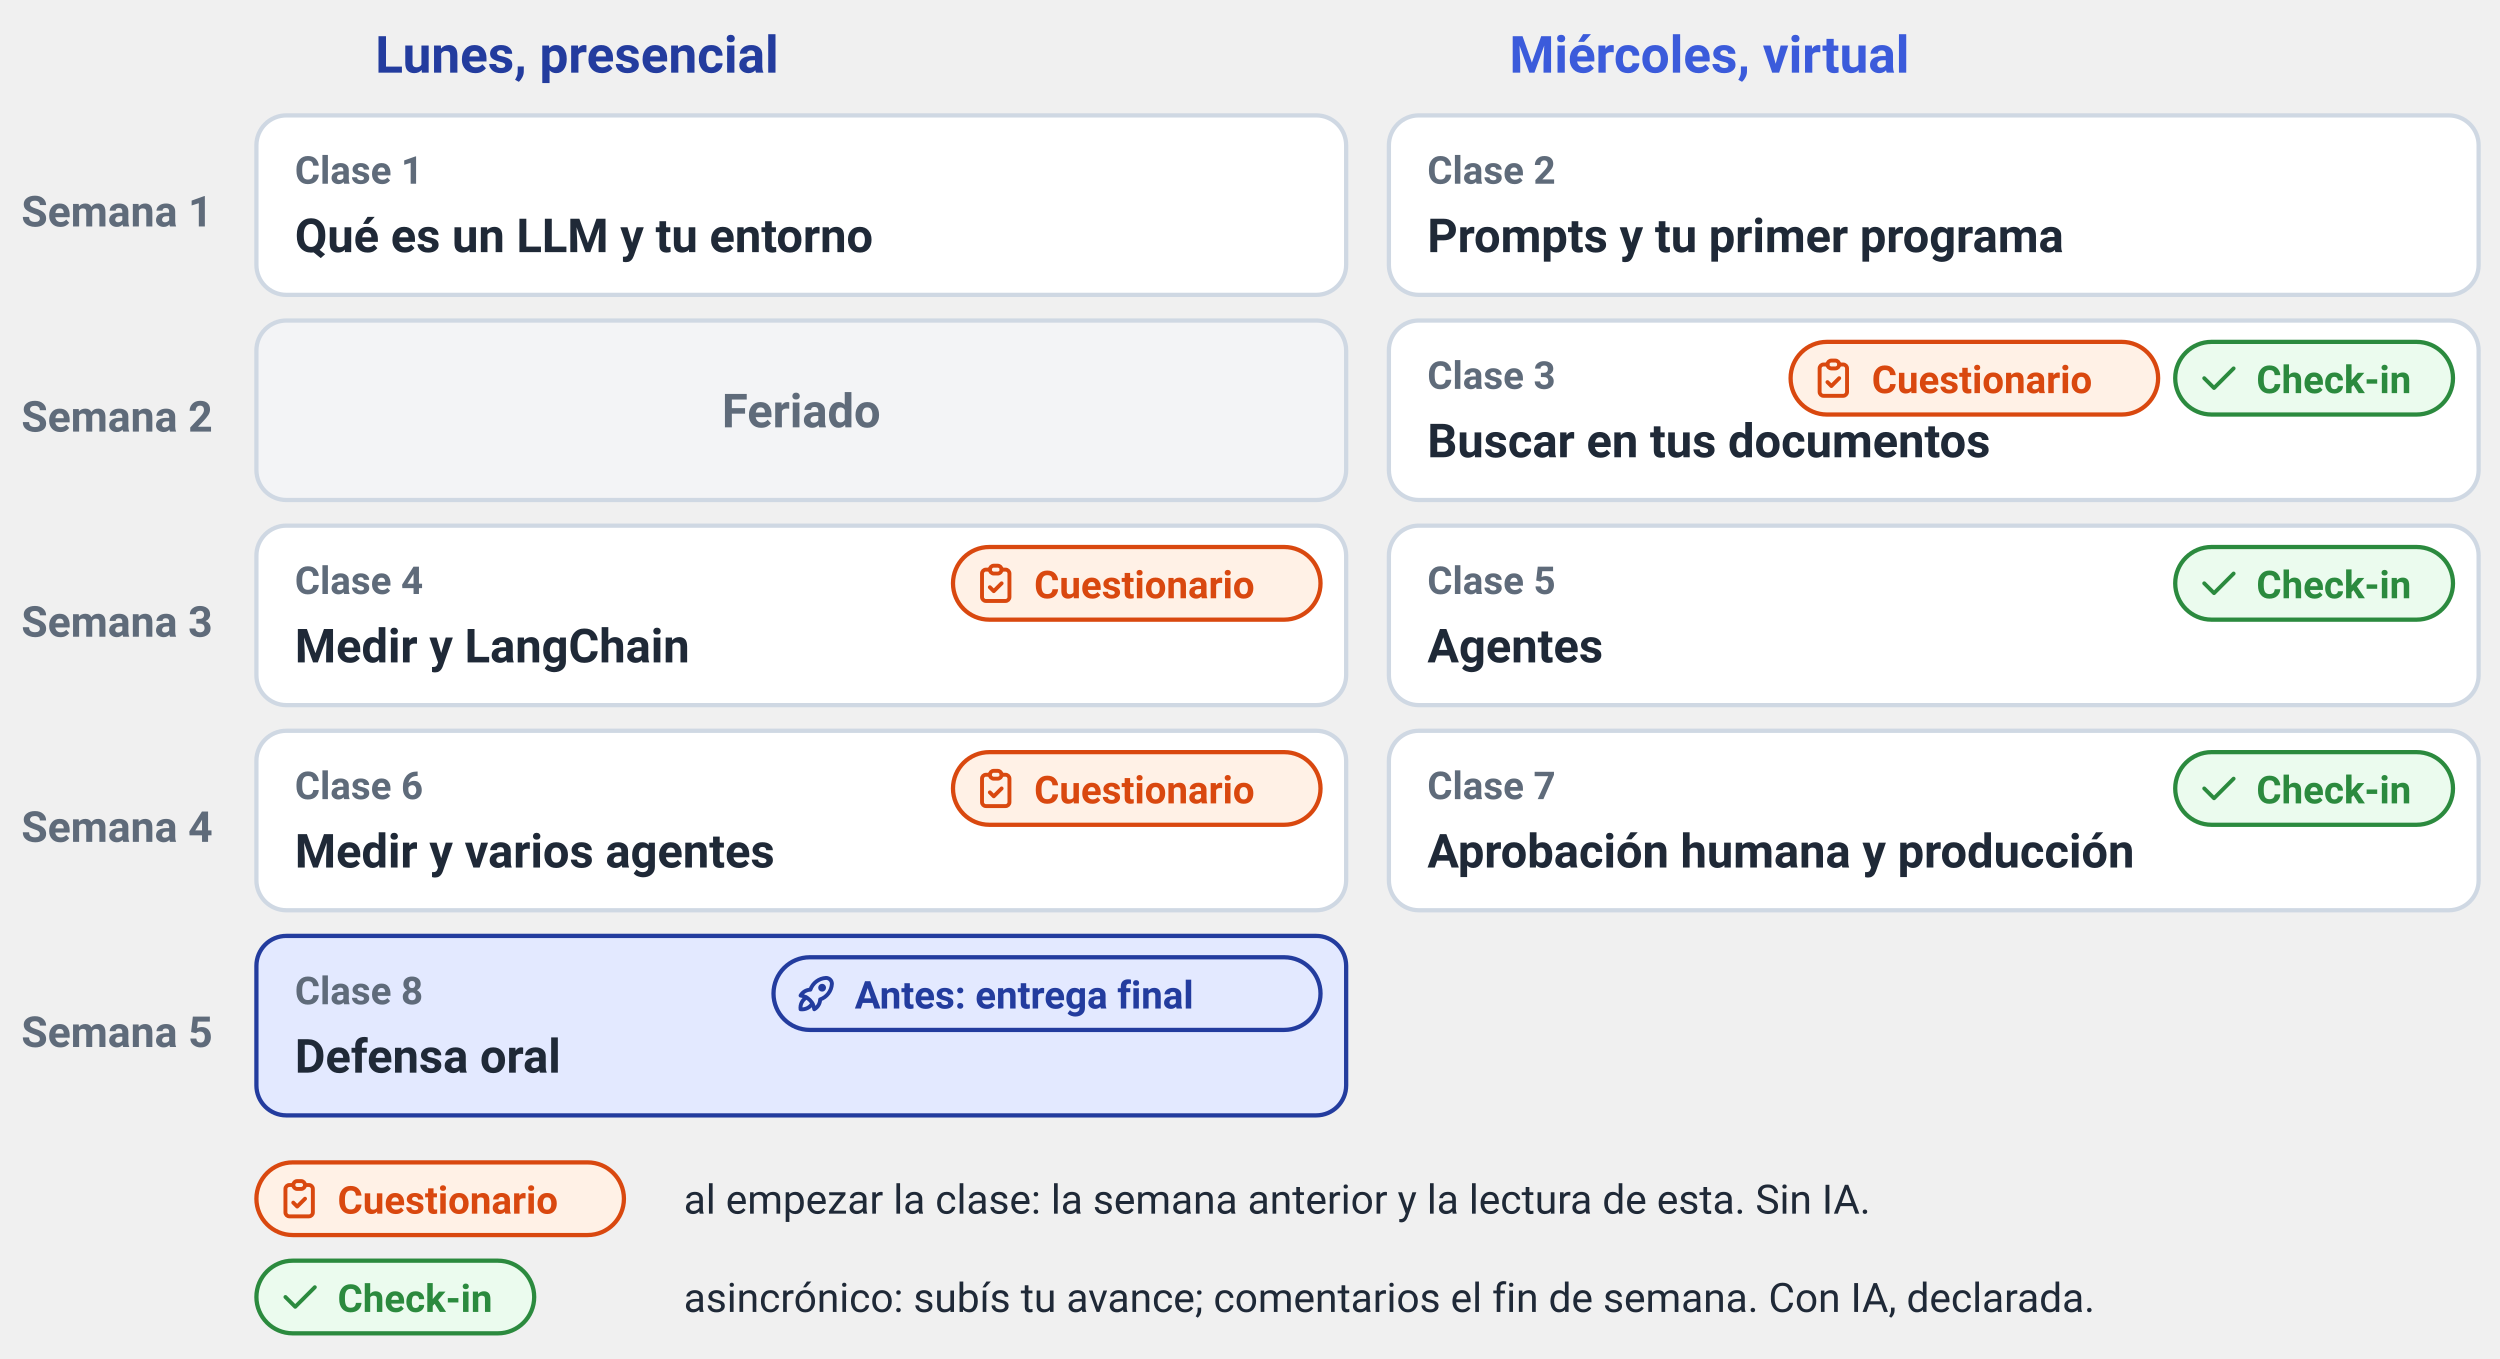
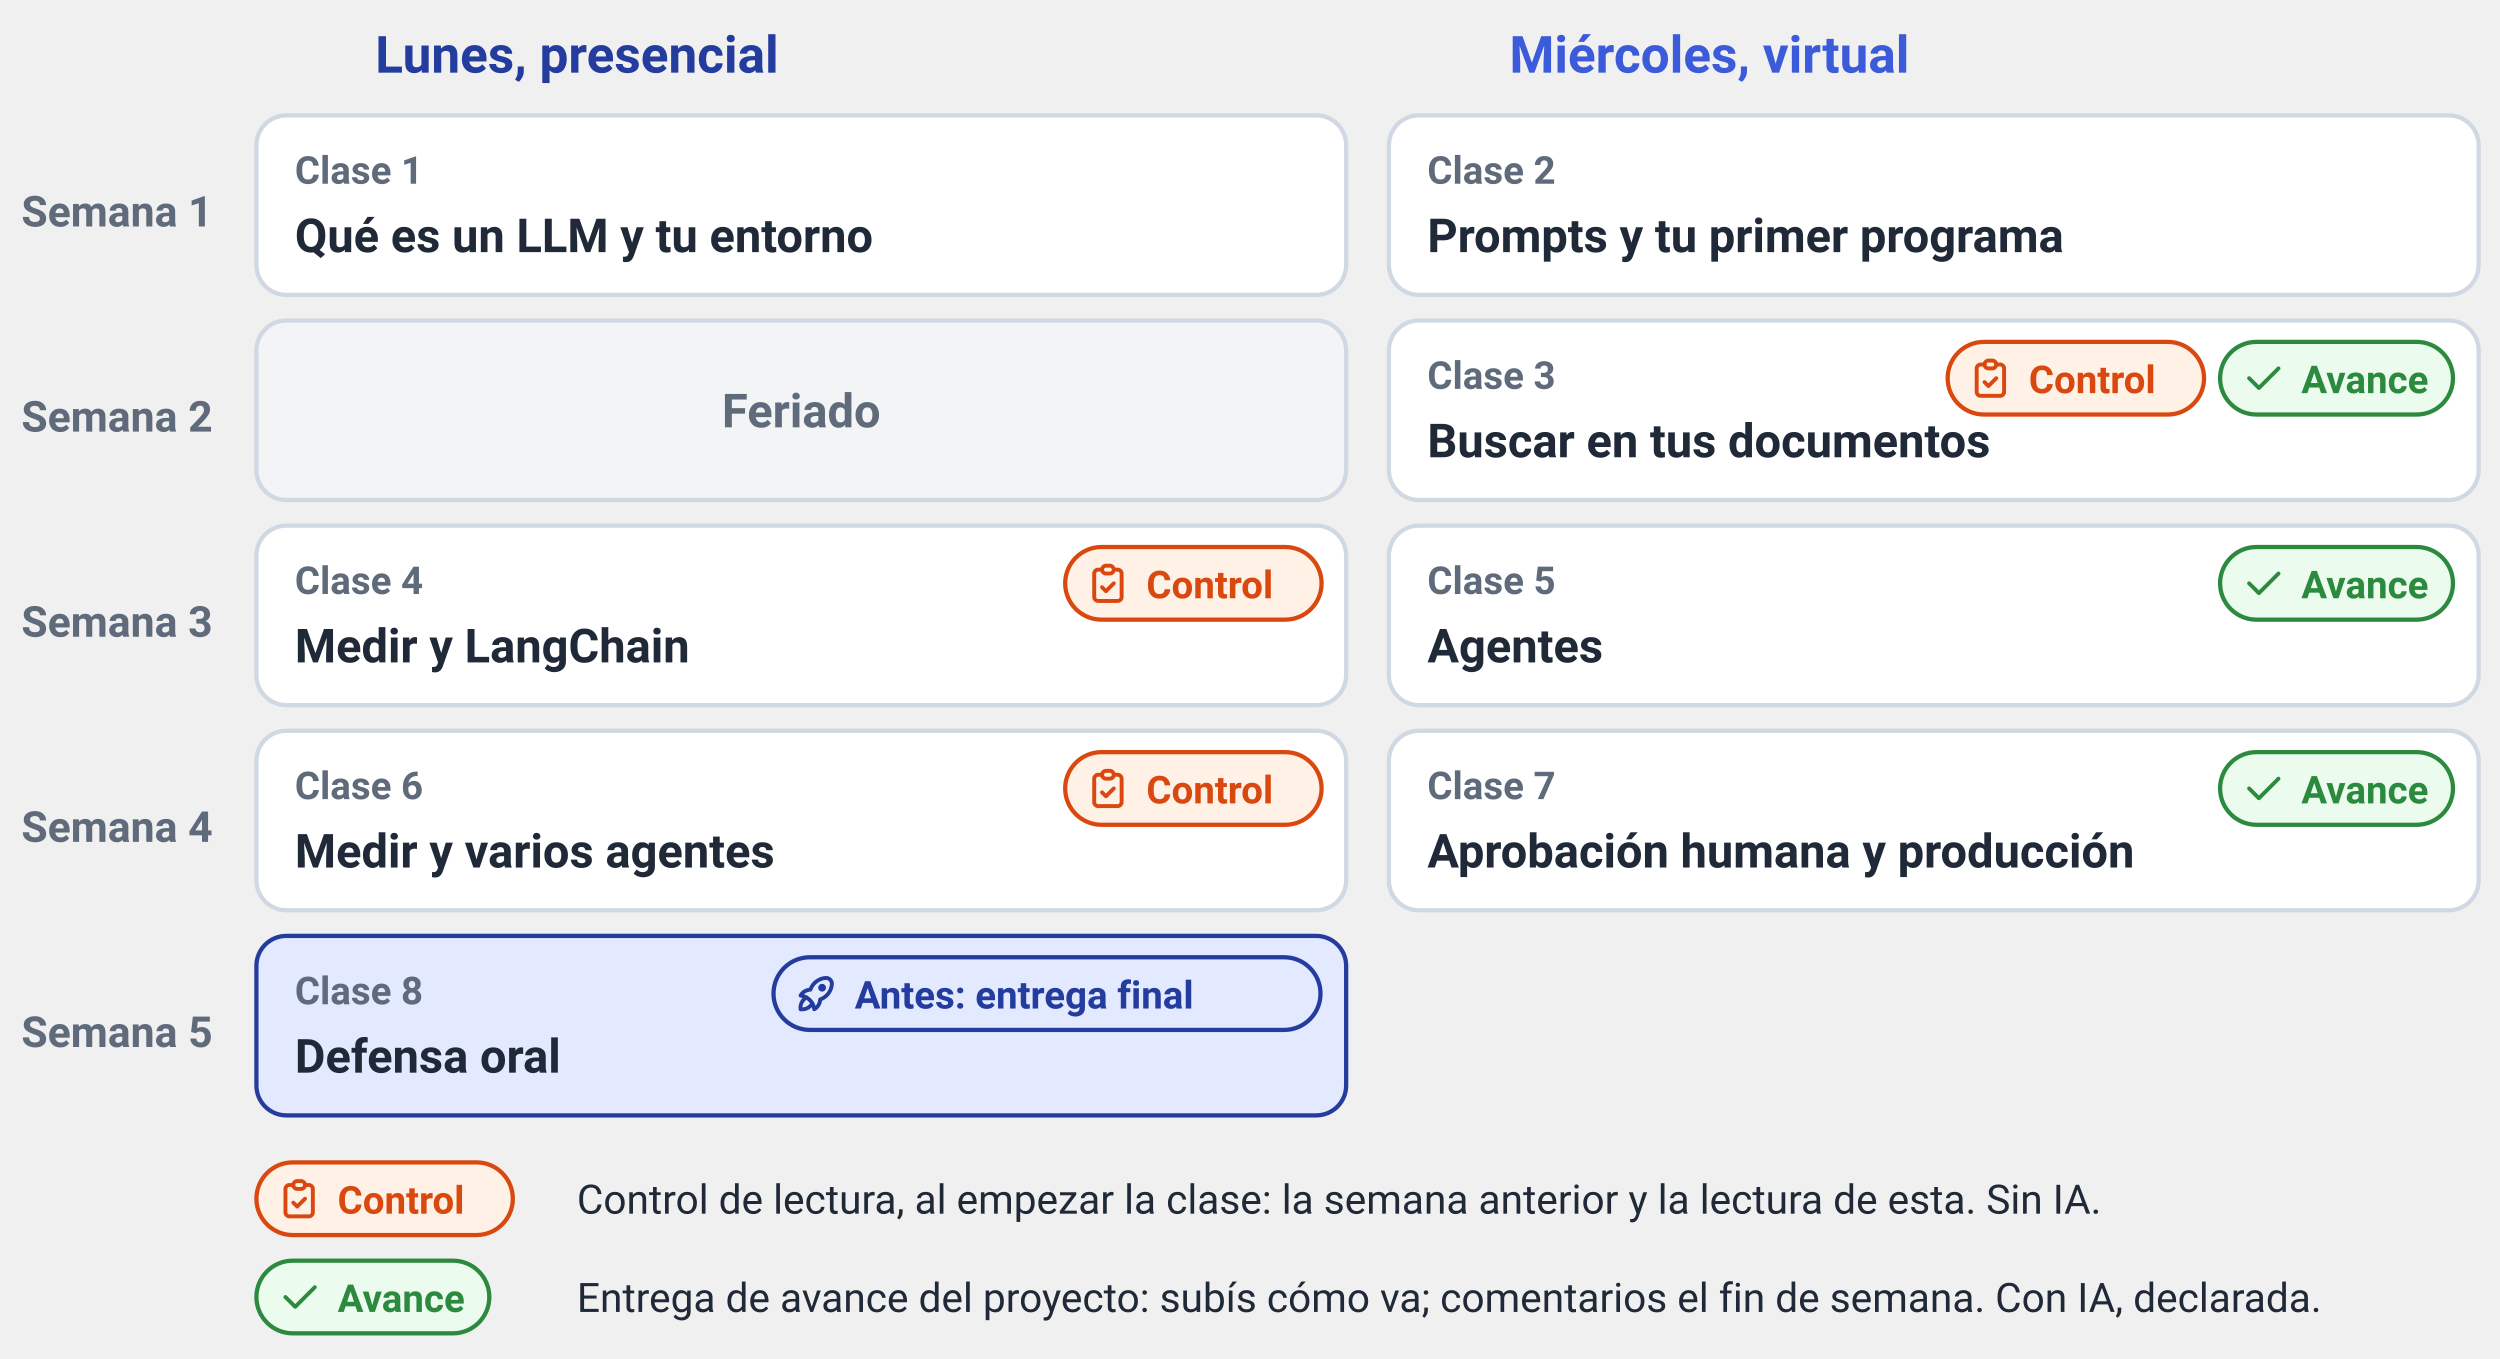
<svg xmlns="http://www.w3.org/2000/svg" viewBox="0 0 1170 636" width="1170" height="636" role="img">
  <text x="270" y="34" text-anchor="middle" font-family="Segoe UI, Roboto, Arial, sans-serif" font-size="24" font-weight="700" fill="#233c9e">Lunes, presencial</text>
  <text x="800" y="34" text-anchor="middle" font-family="Segoe UI, Roboto, Arial, sans-serif" font-size="24" font-weight="700" fill="#3b5bdb">Miércoles, virtual</text>
  <text x="10" y="106" text-anchor="start" font-family="Segoe UI, Roboto, Arial, sans-serif" font-size="20" font-weight="700" fill="#5f6b7a">Semana 1</text>
  <rect x="120" y="54" width="510" height="84" rx="14" fill="#ffffff" stroke="#cfd8e3" stroke-width="2" />
  <text x="138" y="86" text-anchor="start" font-family="Segoe UI, Roboto, Arial, sans-serif" font-size="18" font-weight="700" fill="#5f6b7a">Clase 1</text>
  <text x="138" y="118" text-anchor="start" font-family="Segoe UI, Roboto, Arial, sans-serif" font-size="22" font-weight="700" fill="#1f2937">Qué es un LLM y tu entorno</text>
  <rect x="650" y="54" width="510" height="84" rx="14" fill="#ffffff" stroke="#cfd8e3" stroke-width="2" />
  <text x="668" y="86" text-anchor="start" font-family="Segoe UI, Roboto, Arial, sans-serif" font-size="18" font-weight="700" fill="#5f6b7a">Clase 2</text>
  <text x="668" y="118" text-anchor="start" font-family="Segoe UI, Roboto, Arial, sans-serif" font-size="22" font-weight="700" fill="#1f2937">Prompts y tu primer programa</text>
  <text x="10" y="202" text-anchor="start" font-family="Segoe UI, Roboto, Arial, sans-serif" font-size="20" font-weight="700" fill="#5f6b7a">Semana 2</text>
  <rect x="120" y="150" width="510" height="84" rx="14" fill="#f3f4f6" stroke="#cfd8e3" stroke-width="2" />
  <text x="375" y="200" text-anchor="middle" font-family="Segoe UI, Roboto, Arial, sans-serif" font-size="22" font-weight="600" fill="#5f6b7a">Feriado</text>
  <rect x="650" y="150" width="510" height="84" rx="14" fill="#ffffff" stroke="#cfd8e3" stroke-width="2" />
  <text x="668" y="182" text-anchor="start" font-family="Segoe UI, Roboto, Arial, sans-serif" font-size="18" font-weight="700" fill="#5f6b7a">Clase 3</text>
  <text x="668" y="214" text-anchor="start" font-family="Segoe UI, Roboto, Arial, sans-serif" font-size="22" font-weight="700" fill="#1f2937">Buscar en tus documentos</text>
-   <rect x="1018.0" y="160" width="130" height="34" rx="17" fill="#ebfbee" stroke="#2b8a3e" stroke-width="2" />
-   <g transform="translate(1027.0,166) scale(0.9166667)" fill="none" stroke="#2b8a3e" stroke-width="2" stroke-linecap="round" stroke-linejoin="round">
+   <rect x="1039.0" y="160" width="109" height="34" rx="17" fill="#ebfbee" stroke="#2b8a3e" stroke-width="2" />
+   <g transform="translate(1048.0,166) scale(0.9166667)" fill="none" stroke="#2b8a3e" stroke-width="2" stroke-linecap="round" stroke-linejoin="round">
    <path d="" fill="none" />
    <path d="M5 12l5 5l10 -10" />
  </g>
-   <text x="1056.0" y="184" text-anchor="start" font-family="Segoe UI, Roboto, Arial, sans-serif" font-size="18" font-weight="700" fill="#2b8a3e">Check-in</text>
-   <rect x="838.0" y="160" width="172" height="34" rx="17" fill="#fff1e6" stroke="#d9480f" stroke-width="2" />
-   <g transform="translate(847.0,166) scale(0.9166667)" fill="none" stroke="#d9480f" stroke-width="2" stroke-linecap="round" stroke-linejoin="round">
+   <text x="1077.0" y="184" text-anchor="start" font-family="Segoe UI, Roboto, Arial, sans-serif" font-size="18" font-weight="700" fill="#2b8a3e">Avance</text>
+   <rect x="911.5" y="160" width="120" height="34" rx="17" fill="#fff1e6" stroke="#d9480f" stroke-width="2" />
+   <g transform="translate(920.5,166) scale(0.9166667)" fill="none" stroke="#d9480f" stroke-width="2" stroke-linecap="round" stroke-linejoin="round">
    <path d="" fill="none" />
    <path d="M9 5h-2a2 2 0 0 0 -2 2v12a2 2 0 0 0 2 2h10a2 2 0 0 0 2 -2v-12a2 2 0 0 0 -2 -2h-2" />
    <path d="M9 5a2 2 0 0 1 2 -2h2a2 2 0 0 1 2 2a2 2 0 0 1 -2 2h-2a2 2 0 0 1 -2 -2" />
    <path d="M9 14l2 2l4 -4" />
  </g>
-   <text x="876.0" y="184" text-anchor="start" font-family="Segoe UI, Roboto, Arial, sans-serif" font-size="18" font-weight="700" fill="#d9480f">Cuestionario</text>
+   <text x="949.5" y="184" text-anchor="start" font-family="Segoe UI, Roboto, Arial, sans-serif" font-size="18" font-weight="700" fill="#d9480f">Control</text>
  <text x="10" y="298" text-anchor="start" font-family="Segoe UI, Roboto, Arial, sans-serif" font-size="20" font-weight="700" fill="#5f6b7a">Semana 3</text>
  <rect x="120" y="246" width="510" height="84" rx="14" fill="#ffffff" stroke="#cfd8e3" stroke-width="2" />
  <text x="138" y="278" text-anchor="start" font-family="Segoe UI, Roboto, Arial, sans-serif" font-size="18" font-weight="700" fill="#5f6b7a">Clase 4</text>
  <text x="138" y="310" text-anchor="start" font-family="Segoe UI, Roboto, Arial, sans-serif" font-size="22" font-weight="700" fill="#1f2937">Medir y LangChain</text>
-   <rect x="446.0" y="256" width="172" height="34" rx="17" fill="#fff1e6" stroke="#d9480f" stroke-width="2" />
-   <g transform="translate(455.0,262) scale(0.9166667)" fill="none" stroke="#d9480f" stroke-width="2" stroke-linecap="round" stroke-linejoin="round">
+   <rect x="498.5" y="256" width="120" height="34" rx="17" fill="#fff1e6" stroke="#d9480f" stroke-width="2" />
+   <g transform="translate(507.5,262) scale(0.9166667)" fill="none" stroke="#d9480f" stroke-width="2" stroke-linecap="round" stroke-linejoin="round">
    <path d="" fill="none" />
    <path d="M9 5h-2a2 2 0 0 0 -2 2v12a2 2 0 0 0 2 2h10a2 2 0 0 0 2 -2v-12a2 2 0 0 0 -2 -2h-2" />
    <path d="M9 5a2 2 0 0 1 2 -2h2a2 2 0 0 1 2 2a2 2 0 0 1 -2 2h-2a2 2 0 0 1 -2 -2" />
    <path d="M9 14l2 2l4 -4" />
  </g>
-   <text x="484.0" y="280" text-anchor="start" font-family="Segoe UI, Roboto, Arial, sans-serif" font-size="18" font-weight="700" fill="#d9480f">Cuestionario</text>
+   <text x="536.5" y="280" text-anchor="start" font-family="Segoe UI, Roboto, Arial, sans-serif" font-size="18" font-weight="700" fill="#d9480f">Control</text>
  <rect x="650" y="246" width="510" height="84" rx="14" fill="#ffffff" stroke="#cfd8e3" stroke-width="2" />
  <text x="668" y="278" text-anchor="start" font-family="Segoe UI, Roboto, Arial, sans-serif" font-size="18" font-weight="700" fill="#5f6b7a">Clase 5</text>
  <text x="668" y="310" text-anchor="start" font-family="Segoe UI, Roboto, Arial, sans-serif" font-size="22" font-weight="700" fill="#1f2937">Agentes</text>
-   <rect x="1018.0" y="256" width="130" height="34" rx="17" fill="#ebfbee" stroke="#2b8a3e" stroke-width="2" />
-   <g transform="translate(1027.0,262) scale(0.9166667)" fill="none" stroke="#2b8a3e" stroke-width="2" stroke-linecap="round" stroke-linejoin="round">
+   <rect x="1039.0" y="256" width="109" height="34" rx="17" fill="#ebfbee" stroke="#2b8a3e" stroke-width="2" />
+   <g transform="translate(1048.0,262) scale(0.9166667)" fill="none" stroke="#2b8a3e" stroke-width="2" stroke-linecap="round" stroke-linejoin="round">
    <path d="" fill="none" />
    <path d="M5 12l5 5l10 -10" />
  </g>
-   <text x="1056.0" y="280" text-anchor="start" font-family="Segoe UI, Roboto, Arial, sans-serif" font-size="18" font-weight="700" fill="#2b8a3e">Check-in</text>
+   <text x="1077.0" y="280" text-anchor="start" font-family="Segoe UI, Roboto, Arial, sans-serif" font-size="18" font-weight="700" fill="#2b8a3e">Avance</text>
  <text x="10" y="394" text-anchor="start" font-family="Segoe UI, Roboto, Arial, sans-serif" font-size="20" font-weight="700" fill="#5f6b7a">Semana 4</text>
  <rect x="120" y="342" width="510" height="84" rx="14" fill="#ffffff" stroke="#cfd8e3" stroke-width="2" />
  <text x="138" y="374" text-anchor="start" font-family="Segoe UI, Roboto, Arial, sans-serif" font-size="18" font-weight="700" fill="#5f6b7a">Clase 6</text>
  <text x="138" y="406" text-anchor="start" font-family="Segoe UI, Roboto, Arial, sans-serif" font-size="22" font-weight="700" fill="#1f2937">Medir y varios agentes</text>
-   <rect x="446.0" y="352" width="172" height="34" rx="17" fill="#fff1e6" stroke="#d9480f" stroke-width="2" />
-   <g transform="translate(455.0,358) scale(0.9166667)" fill="none" stroke="#d9480f" stroke-width="2" stroke-linecap="round" stroke-linejoin="round">
+   <rect x="498.5" y="352" width="120" height="34" rx="17" fill="#fff1e6" stroke="#d9480f" stroke-width="2" />
+   <g transform="translate(507.5,358) scale(0.9166667)" fill="none" stroke="#d9480f" stroke-width="2" stroke-linecap="round" stroke-linejoin="round">
    <path d="" fill="none" />
    <path d="M9 5h-2a2 2 0 0 0 -2 2v12a2 2 0 0 0 2 2h10a2 2 0 0 0 2 -2v-12a2 2 0 0 0 -2 -2h-2" />
    <path d="M9 5a2 2 0 0 1 2 -2h2a2 2 0 0 1 2 2a2 2 0 0 1 -2 2h-2a2 2 0 0 1 -2 -2" />
    <path d="M9 14l2 2l4 -4" />
  </g>
-   <text x="484.0" y="376" text-anchor="start" font-family="Segoe UI, Roboto, Arial, sans-serif" font-size="18" font-weight="700" fill="#d9480f">Cuestionario</text>
+   <text x="536.5" y="376" text-anchor="start" font-family="Segoe UI, Roboto, Arial, sans-serif" font-size="18" font-weight="700" fill="#d9480f">Control</text>
  <rect x="650" y="342" width="510" height="84" rx="14" fill="#ffffff" stroke="#cfd8e3" stroke-width="2" />
  <text x="668" y="374" text-anchor="start" font-family="Segoe UI, Roboto, Arial, sans-serif" font-size="18" font-weight="700" fill="#5f6b7a">Clase 7</text>
  <text x="668" y="406" text-anchor="start" font-family="Segoe UI, Roboto, Arial, sans-serif" font-size="22" font-weight="700" fill="#1f2937">Aprobación humana y producción</text>
-   <rect x="1018.0" y="352" width="130" height="34" rx="17" fill="#ebfbee" stroke="#2b8a3e" stroke-width="2" />
-   <g transform="translate(1027.0,358) scale(0.9166667)" fill="none" stroke="#2b8a3e" stroke-width="2" stroke-linecap="round" stroke-linejoin="round">
+   <rect x="1039.0" y="352" width="109" height="34" rx="17" fill="#ebfbee" stroke="#2b8a3e" stroke-width="2" />
+   <g transform="translate(1048.0,358) scale(0.9166667)" fill="none" stroke="#2b8a3e" stroke-width="2" stroke-linecap="round" stroke-linejoin="round">
    <path d="" fill="none" />
    <path d="M5 12l5 5l10 -10" />
  </g>
-   <text x="1056.0" y="376" text-anchor="start" font-family="Segoe UI, Roboto, Arial, sans-serif" font-size="18" font-weight="700" fill="#2b8a3e">Check-in</text>
+   <text x="1077.0" y="376" text-anchor="start" font-family="Segoe UI, Roboto, Arial, sans-serif" font-size="18" font-weight="700" fill="#2b8a3e">Avance</text>
  <text x="10" y="490" text-anchor="start" font-family="Segoe UI, Roboto, Arial, sans-serif" font-size="20" font-weight="700" fill="#5f6b7a">Semana 5</text>
  <rect x="120" y="438" width="510" height="84" rx="14" fill="#e3e9ff" stroke="#233c9e" stroke-width="2" />
  <text x="138" y="470" text-anchor="start" font-family="Segoe UI, Roboto, Arial, sans-serif" font-size="18" font-weight="700" fill="#5f6b7a">Clase 8</text>
  <text x="138" y="502" text-anchor="start" font-family="Segoe UI, Roboto, Arial, sans-serif" font-size="22" font-weight="700" fill="#1f2937">Defensa oral</text>
  <rect x="362.0" y="448" width="256" height="34" rx="17" fill="#e3e9ff" stroke="#233c9e" stroke-width="2" />
  <g transform="translate(371.0,454) scale(0.9166667)" fill="none" stroke="#233c9e" stroke-width="2" stroke-linecap="round" stroke-linejoin="round">
    <path d="" fill="none" />
    <path d="M4 13a8 8 0 0 1 7 7a6 6 0 0 0 3 -5a9 9 0 0 0 6 -8a3 3 0 0 0 -3 -3a9 9 0 0 0 -8 6a6 6 0 0 0 -5 3" />
    <path d="M7 14a6 6 0 0 0 -3 6a6 6 0 0 0 6 -3" />
    <path d="M14 9a1 1 0 1 0 2 0a1 1 0 1 0 -2 0" />
  </g>
  <text x="400.0" y="472" text-anchor="start" font-family="Segoe UI, Roboto, Arial, sans-serif" font-size="18" font-weight="700" fill="#233c9e">Antes: entrega final</text>
-   <rect x="120" y="544" width="172" height="34" rx="17" fill="#fff1e6" stroke="#d9480f" stroke-width="2" />
+   <rect x="120" y="544" width="120" height="34" rx="17" fill="#fff1e6" stroke="#d9480f" stroke-width="2" />
  <g transform="translate(129,550) scale(0.9166667)" fill="none" stroke="#d9480f" stroke-width="2" stroke-linecap="round" stroke-linejoin="round">
    <path d="" fill="none" />
    <path d="M9 5h-2a2 2 0 0 0 -2 2v12a2 2 0 0 0 2 2h10a2 2 0 0 0 2 -2v-12a2 2 0 0 0 -2 -2h-2" />
    <path d="M9 5a2 2 0 0 1 2 -2h2a2 2 0 0 1 2 2a2 2 0 0 1 -2 2h-2a2 2 0 0 1 -2 -2" />
    <path d="M9 14l2 2l4 -4" />
  </g>
-   <text x="158" y="568" text-anchor="start" font-family="Segoe UI, Roboto, Arial, sans-serif" font-size="18" font-weight="700" fill="#d9480f">Cuestionario</text>
-   <text x="320" y="568" text-anchor="start" font-family="Segoe UI, Roboto, Arial, sans-serif" font-size="19" font-weight="400" fill="#1f2937">al empezar la clase: la semana anterior y la lectura de esta. Sin IA.</text>
-   <rect x="120" y="590" width="130" height="34" rx="17" fill="#ebfbee" stroke="#2b8a3e" stroke-width="2" />
+   <text x="158" y="568" text-anchor="start" font-family="Segoe UI, Roboto, Arial, sans-serif" font-size="18" font-weight="700" fill="#d9480f">Control</text>
+   <text x="270" y="568" text-anchor="start" font-family="Segoe UI, Roboto, Arial, sans-serif" font-size="19" font-weight="400" fill="#1f2937">Control de lectura, al empezar la clase: la semana anterior y la lectura de esta. Sin IA.</text>
+   <rect x="120" y="590" width="109" height="34" rx="17" fill="#ebfbee" stroke="#2b8a3e" stroke-width="2" />
  <g transform="translate(129,596) scale(0.9166667)" fill="none" stroke="#2b8a3e" stroke-width="2" stroke-linecap="round" stroke-linejoin="round">
    <path d="" fill="none" />
    <path d="M5 12l5 5l10 -10" />
  </g>
-   <text x="158" y="614" text-anchor="start" font-family="Segoe UI, Roboto, Arial, sans-serif" font-size="18" font-weight="700" fill="#2b8a3e">Check-in</text>
-   <text x="320" y="614" text-anchor="start" font-family="Segoe UI, Roboto, Arial, sans-serif" font-size="19" font-weight="400" fill="#1f2937">asincrónico: subís tu avance; comentarios el fin de semana. Con IA, declarada.</text>
+   <text x="158" y="614" text-anchor="start" font-family="Segoe UI, Roboto, Arial, sans-serif" font-size="18" font-weight="700" fill="#2b8a3e">Avance</text>
+   <text x="270" y="614" text-anchor="start" font-family="Segoe UI, Roboto, Arial, sans-serif" font-size="19" font-weight="400" fill="#1f2937">Entrega de avance del proyecto: subís cómo va; comentarios el fin de semana. Con IA, declarada.</text>
</svg>
